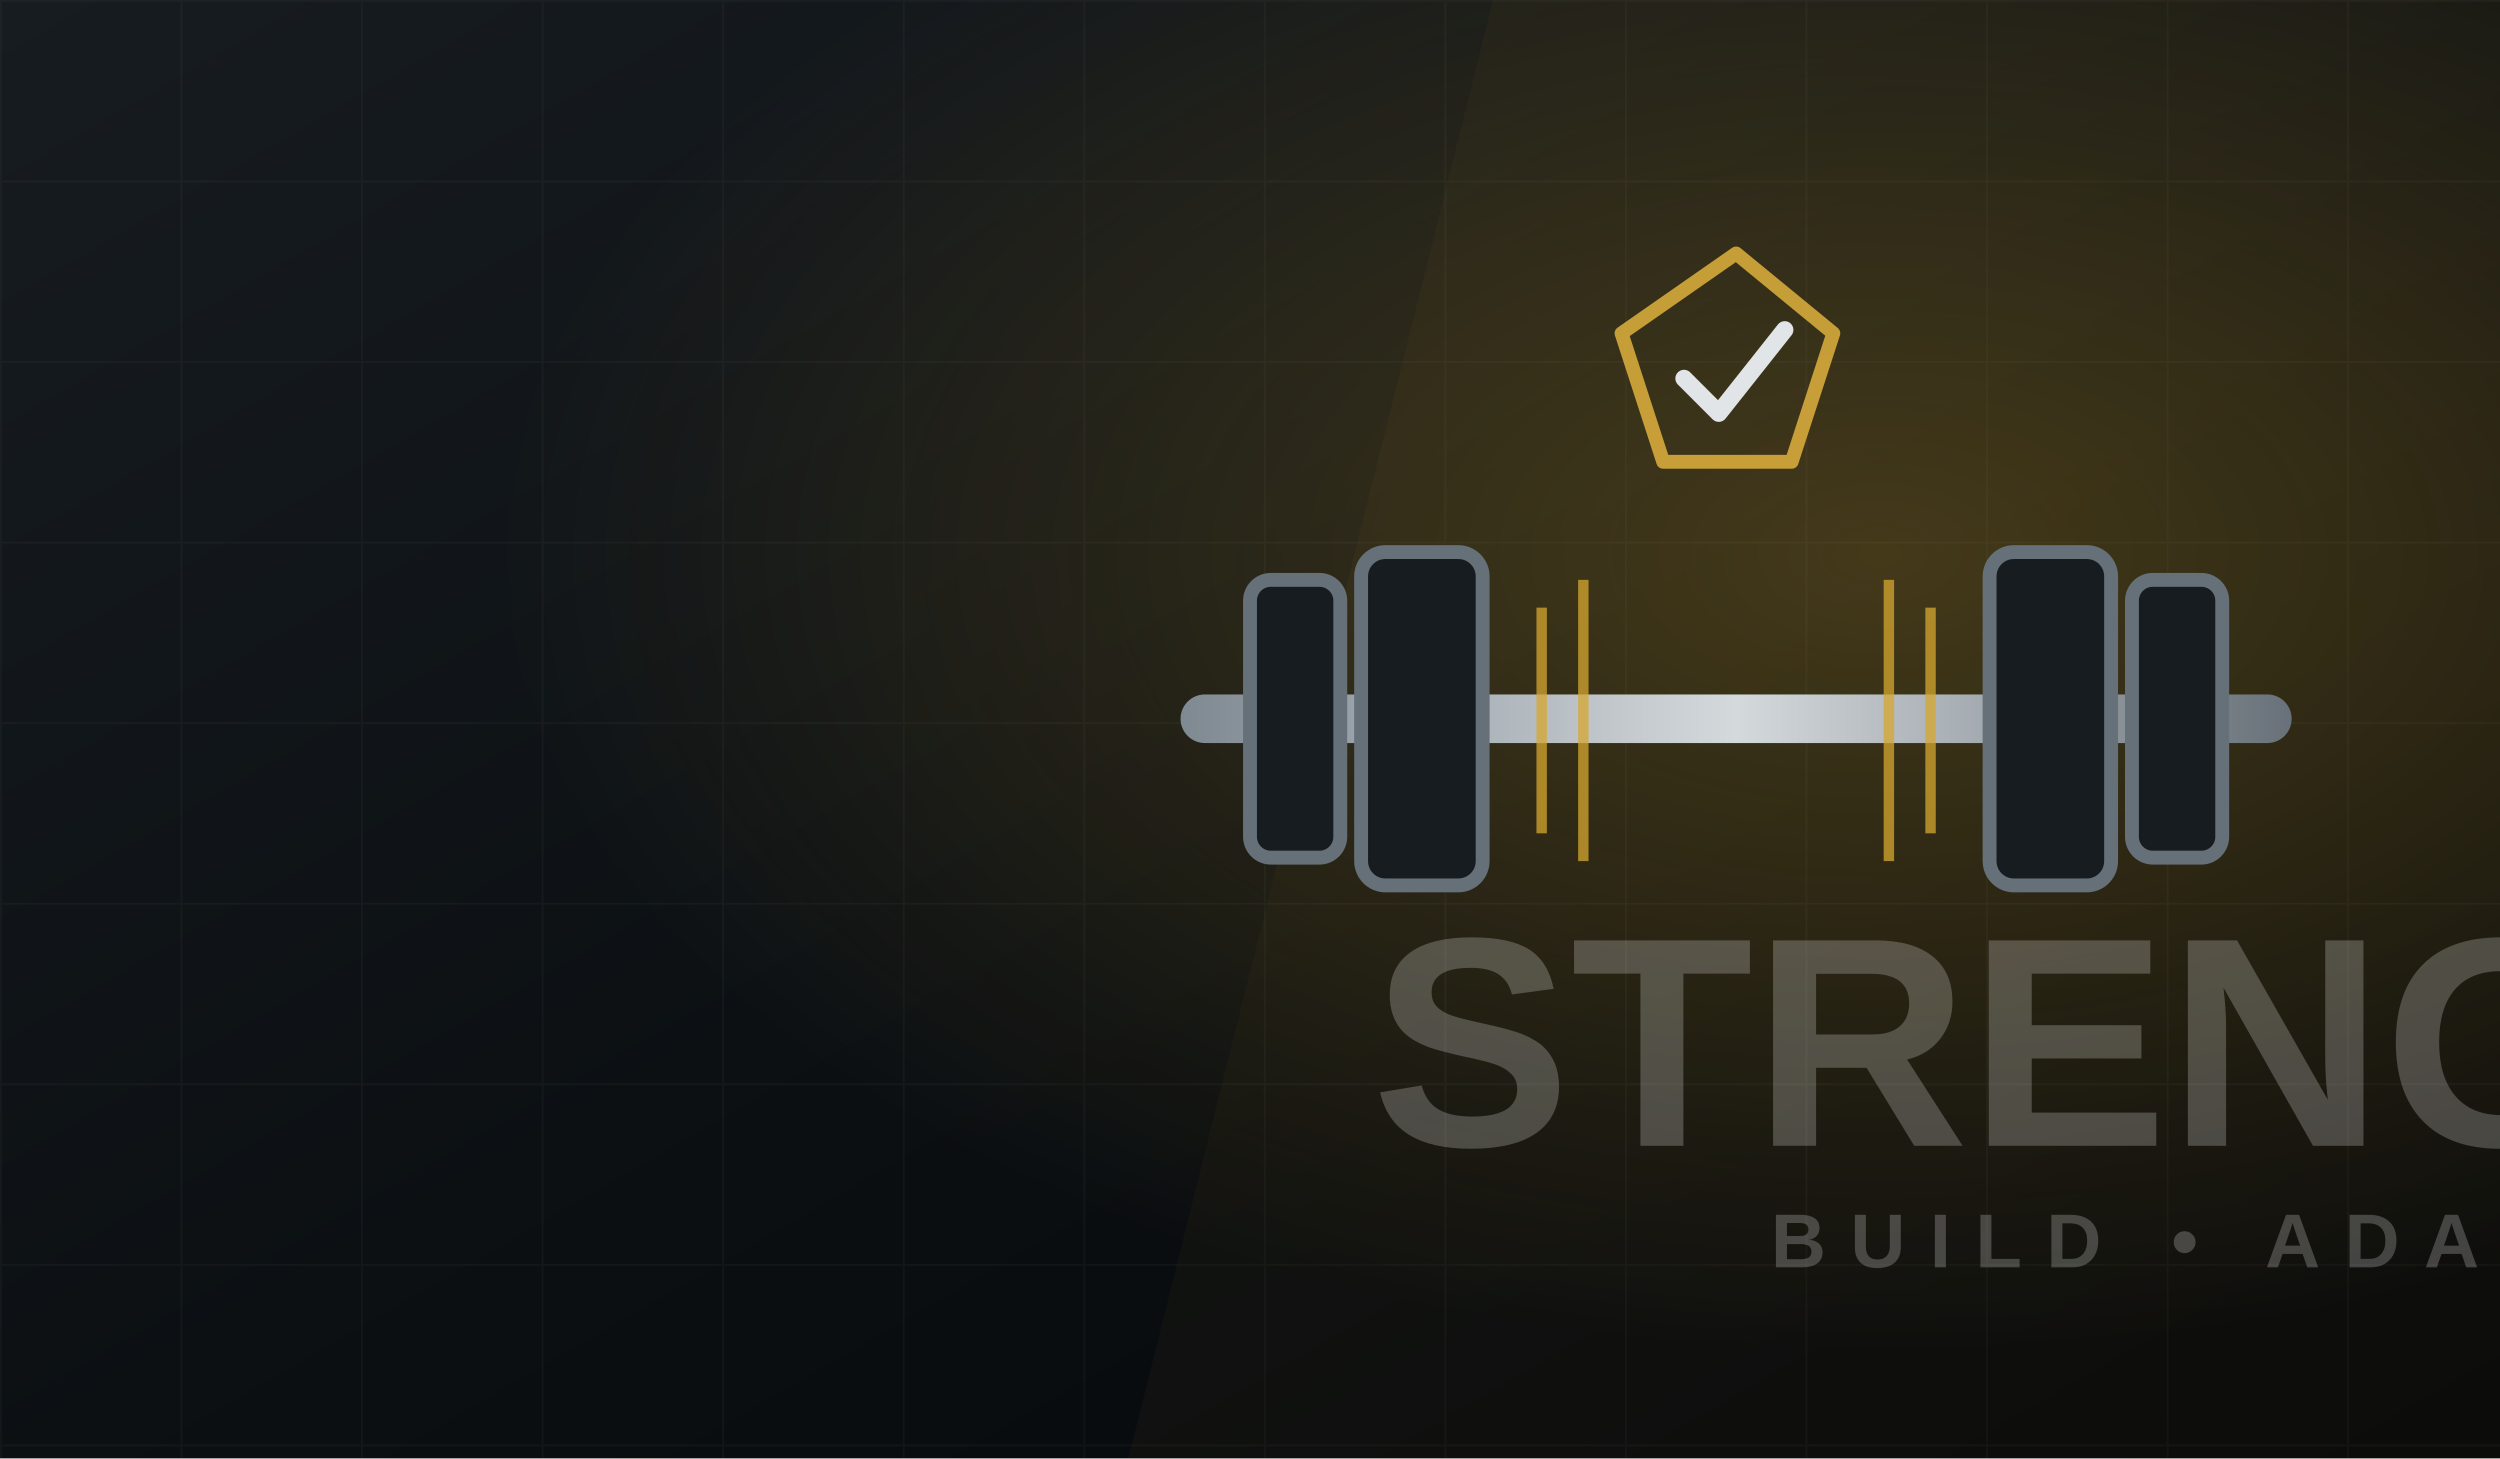
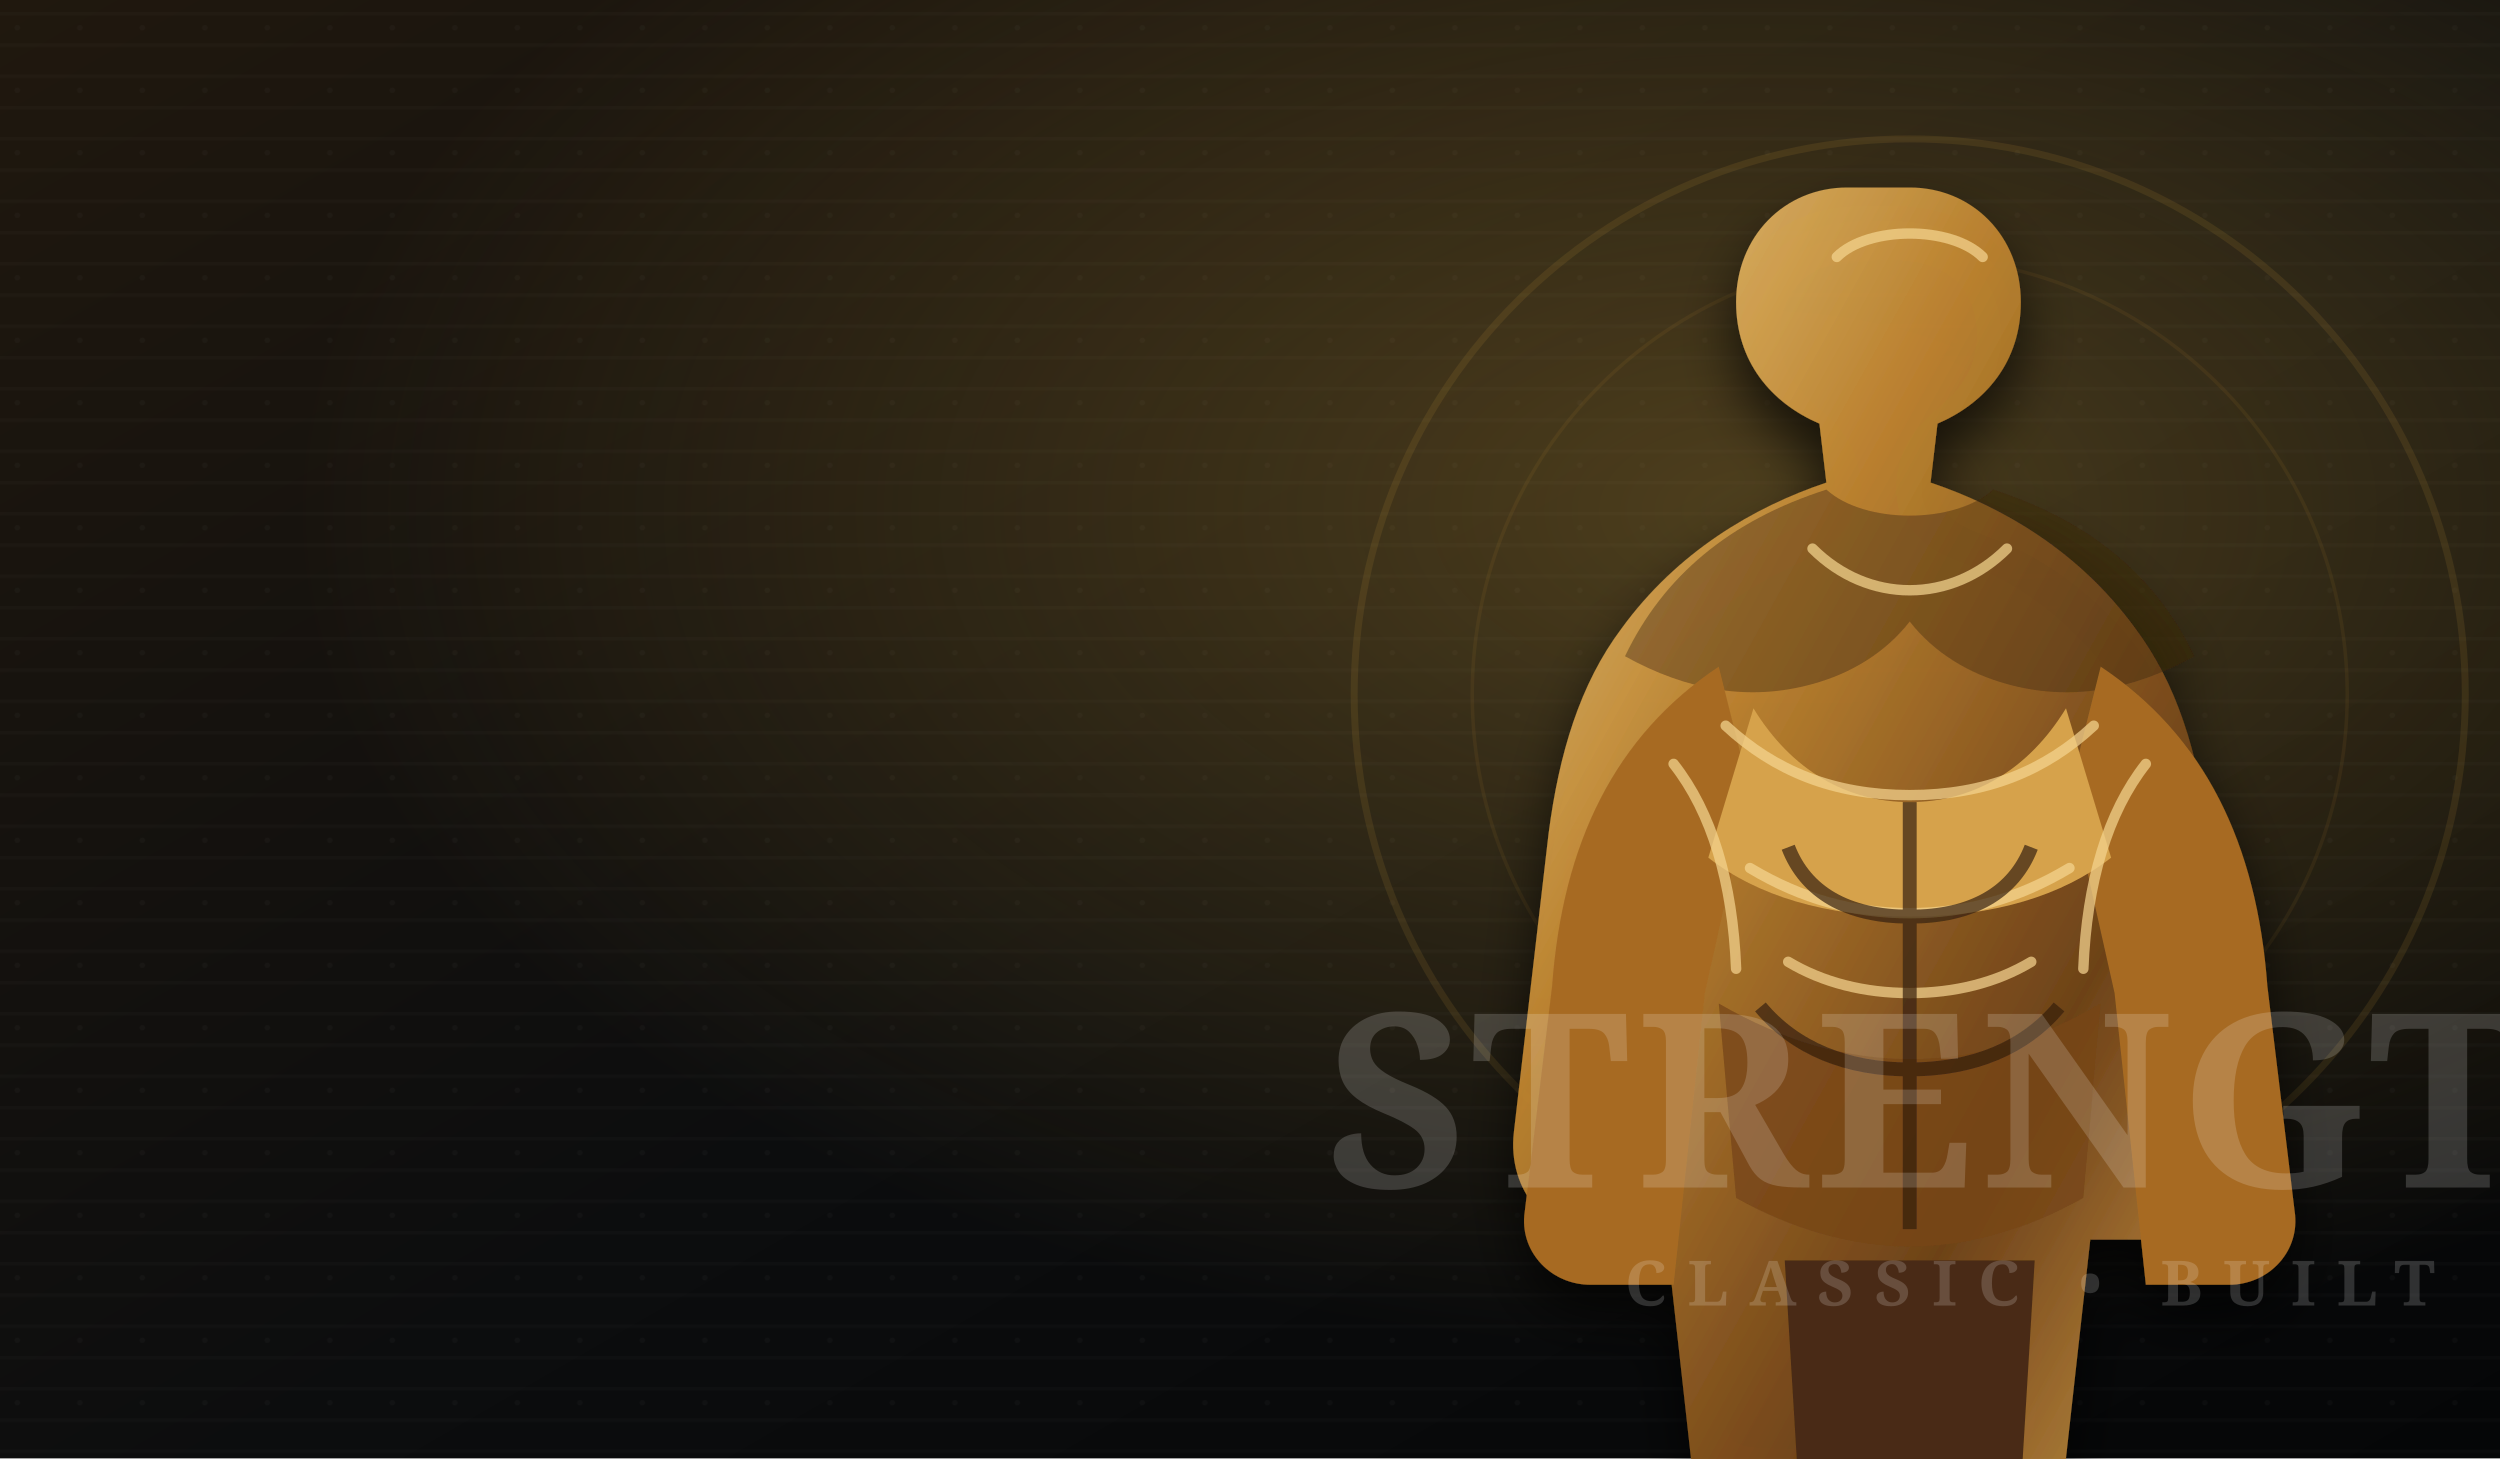
<svg xmlns="http://www.w3.org/2000/svg" viewBox="0 0 720 420">
  <defs>
    <linearGradient id="bg" x1="0" y1="0" x2="1" y2="1">
-       <stop stop-color="#171c21" />
-       <stop offset=".55" stop-color="#0b0f12" />
-       <stop offset="1" stop-color="#050709" />
+       <stop stop-color="#20180e" />
+       <stop offset=".55" stop-color="#0c0d0e" />
+       <stop offset="1" stop-color="#050607" />
    </linearGradient>
-     <radialGradient id="glow" cx="75%" cy="38%" r="55%">
-       <stop stop-color="#d5a72f" stop-opacity=".26" />
-       <stop offset="1" stop-color="#d5a72f" stop-opacity="0" />
+     <radialGradient id="goldGlow" cx="70%" cy="35%" r="58%">
+       <stop stop-color="#d7a63c" stop-opacity=".32" />
+       <stop offset="1" stop-color="#d7a63c" stop-opacity="0" />
    </radialGradient>
-     <linearGradient id="metal" x1="0" x2="1">
-       <stop stop-color="#7f8991" />
-       <stop offset=".5" stop-color="#d4d9dc" />
-       <stop offset="1" stop-color="#687179" />
+     <linearGradient id="bronze" x1="0" y1="0" x2="1" y2="1">
+       <stop stop-color="#f2d28a" />
+       <stop offset=".34" stop-color="#bd8430" />
+       <stop offset=".7" stop-color="#6f4318" />
+       <stop offset="1" stop-color="#d6a04a" />
    </linearGradient>
-     <pattern id="grid" width="52" height="52" patternUnits="userSpaceOnUse">
-       <path d="M52 0H0V52" fill="none" stroke="#fff" stroke-opacity=".035" />
+     <pattern id="paper" width="18" height="18" patternUnits="userSpaceOnUse">
+       <path d="M0 4h18M0 13h18" stroke="#fff" stroke-opacity=".018" />
+       <circle cx="5" cy="8" r=".8" fill="#fff" fill-opacity=".025" />
    </pattern>
+     <filter id="shadow" x="-30%" y="-30%" width="160%" height="160%">
+       <feDropShadow dx="0" dy="9" stdDeviation="8" flood-color="#000" flood-opacity=".7" />
+     </filter>
  </defs>
  <rect width="720" height="420" fill="url(#bg)" />
-   <rect width="720" height="420" fill="url(#grid)" />
-   <rect width="720" height="420" fill="url(#glow)" />
-   <path d="M430 0h290v420H325z" fill="#d7a52e" opacity=".035" />
-   <g transform="translate(340 155)">
-     <rect x="0" y="45" width="320" height="14" rx="7" fill="url(#metal)" />
-     <g fill="#171c20" stroke="#657079" stroke-width="4">
-       <rect x="20" y="12" width="26" height="80" rx="6" />
-       <rect x="52" y="4" width="35" height="96" rx="7" />
-       <rect x="233" y="4" width="35" height="96" rx="7" />
-       <rect x="274" y="12" width="26" height="80" rx="6" />
+   <rect width="720" height="420" fill="url(#paper)" />
+   <rect width="720" height="420" fill="url(#goldGlow)" />
+   <circle cx="550" cy="200" r="160" fill="none" stroke="#d6a03c" stroke-opacity=".12" stroke-width="2" />
+   <circle cx="550" cy="200" r="126" fill="none" stroke="#d6a03c" stroke-opacity=".08" />
+   <g transform="translate(404 32)" filter="url(#shadow)">
+     <path d="M146 22c18 0 32 14 32 33 0 17-10 29-24 35l-2 17c21 7 43 20 59 42 12 16 18 36 21 59l10 86c2 17-10 31-27 31h-17l-8 72H84l-8-72H59c-17 0-29-14-27-31l10-86c3-23 9-43 21-59 16-22 38-35 59-42l-2-17c-14-6-24-18-24-35 0-19 14-33 32-33h18z" fill="url(#bronze)" opacity=".97" />
+     <path d="M122 109c-28 9-47 25-58 48 18 10 36 13 54 8 11-3 21-9 28-18 7 9 17 15 28 18 18 5 36 2 54-8-11-23-30-39-58-48-11 10-37 10-48 0z" fill="#3b230f" opacity=".38" />
+     <path d="M91 160c-30 20-45 51-48 92l-8 66c-1 11 8 20 19 20h24l9-84 13-58z" fill="#a76b24" />
+     <path d="M201 160c30 20 45 51 48 92l8 66c1 11-8 20-19 20h-24l-9-84-13-58z" fill="#a76b24" />
+     <path d="M101 172c11 18 27 27 45 27s34-9 45-27l13 43c-14 11-34 17-58 17s-44-6-58-17z" fill="#d6a24b" />
+     <path d="M91 257c19 11 37 16 55 16s36-5 55-16l-5 56c-16 9-33 14-50 14s-34-5-50-14z" fill="#754317" opacity=".74" />
+     <path d="M110 331h72l-4 66h-64z" fill="#4a2b12" />
+     <g fill="none" stroke="#f4d48e" stroke-width="3" stroke-linecap="round" opacity=".72">
+       <path d="M118 126c8 8 18 12 28 12s20-4 28-12" />
+       <path d="M93 177c14 13 31 20 53 20s39-7 53-20" />
+       <path d="M100 218c15 9 30 13 46 13s31-4 46-13" />
+       <path d="M111 245c10 6 22 9 35 9s25-3 35-9" />
+       <path d="M78 188c11 14 17 34 18 59" />
+       <path d="M214 188c-11 14-17 34-18 59" />
+       <path d="M125 42c9-9 33-9 42 0" />
    </g>
-     <g stroke="#d5a72f" stroke-width="3" opacity=".75">
-       <path d="M104 20v65M116 12v81M204 12v81M216 20v65" />
+     <g fill="none" stroke="#321d0d" stroke-width="4" opacity=".68">
+       <path d="M146 199v123" />
+       <path d="M111 212c5 13 17 20 35 20s30-7 35-20" />
+       <path d="M103 258c10 12 25 18 43 18s33-6 43-18" />
    </g>
  </g>
-   <g transform="translate(455 65)" fill="none" stroke-linecap="round" stroke-linejoin="round">
-     <path d="M45 8 73 31 61 68 24 68 12 31Z" stroke="#d6aa3b" stroke-width="4" opacity=".9" />
-     <path d="m30 44 10 10 19-24" stroke="#e1e5e7" stroke-width="5" />
-   </g>
-   <g opacity=".22" fill="#fff" font-family="Arial, sans-serif" font-weight="800">
-     <text x="395" y="330" font-size="86">STRENGTH</text>
-     <text x="510" y="365" font-size="22" letter-spacing="7">BUILD • ADAPT</text>
+   <g opacity=".17" fill="#fff" font-family="Georgia, serif" font-weight="700">
+     <text x="382" y="342" font-size="70" letter-spacing="2">STRENGTH</text>
+     <text x="468" y="376" font-size="18" letter-spacing="6">CLASSIC • BUILT</text>
  </g>
</svg>
